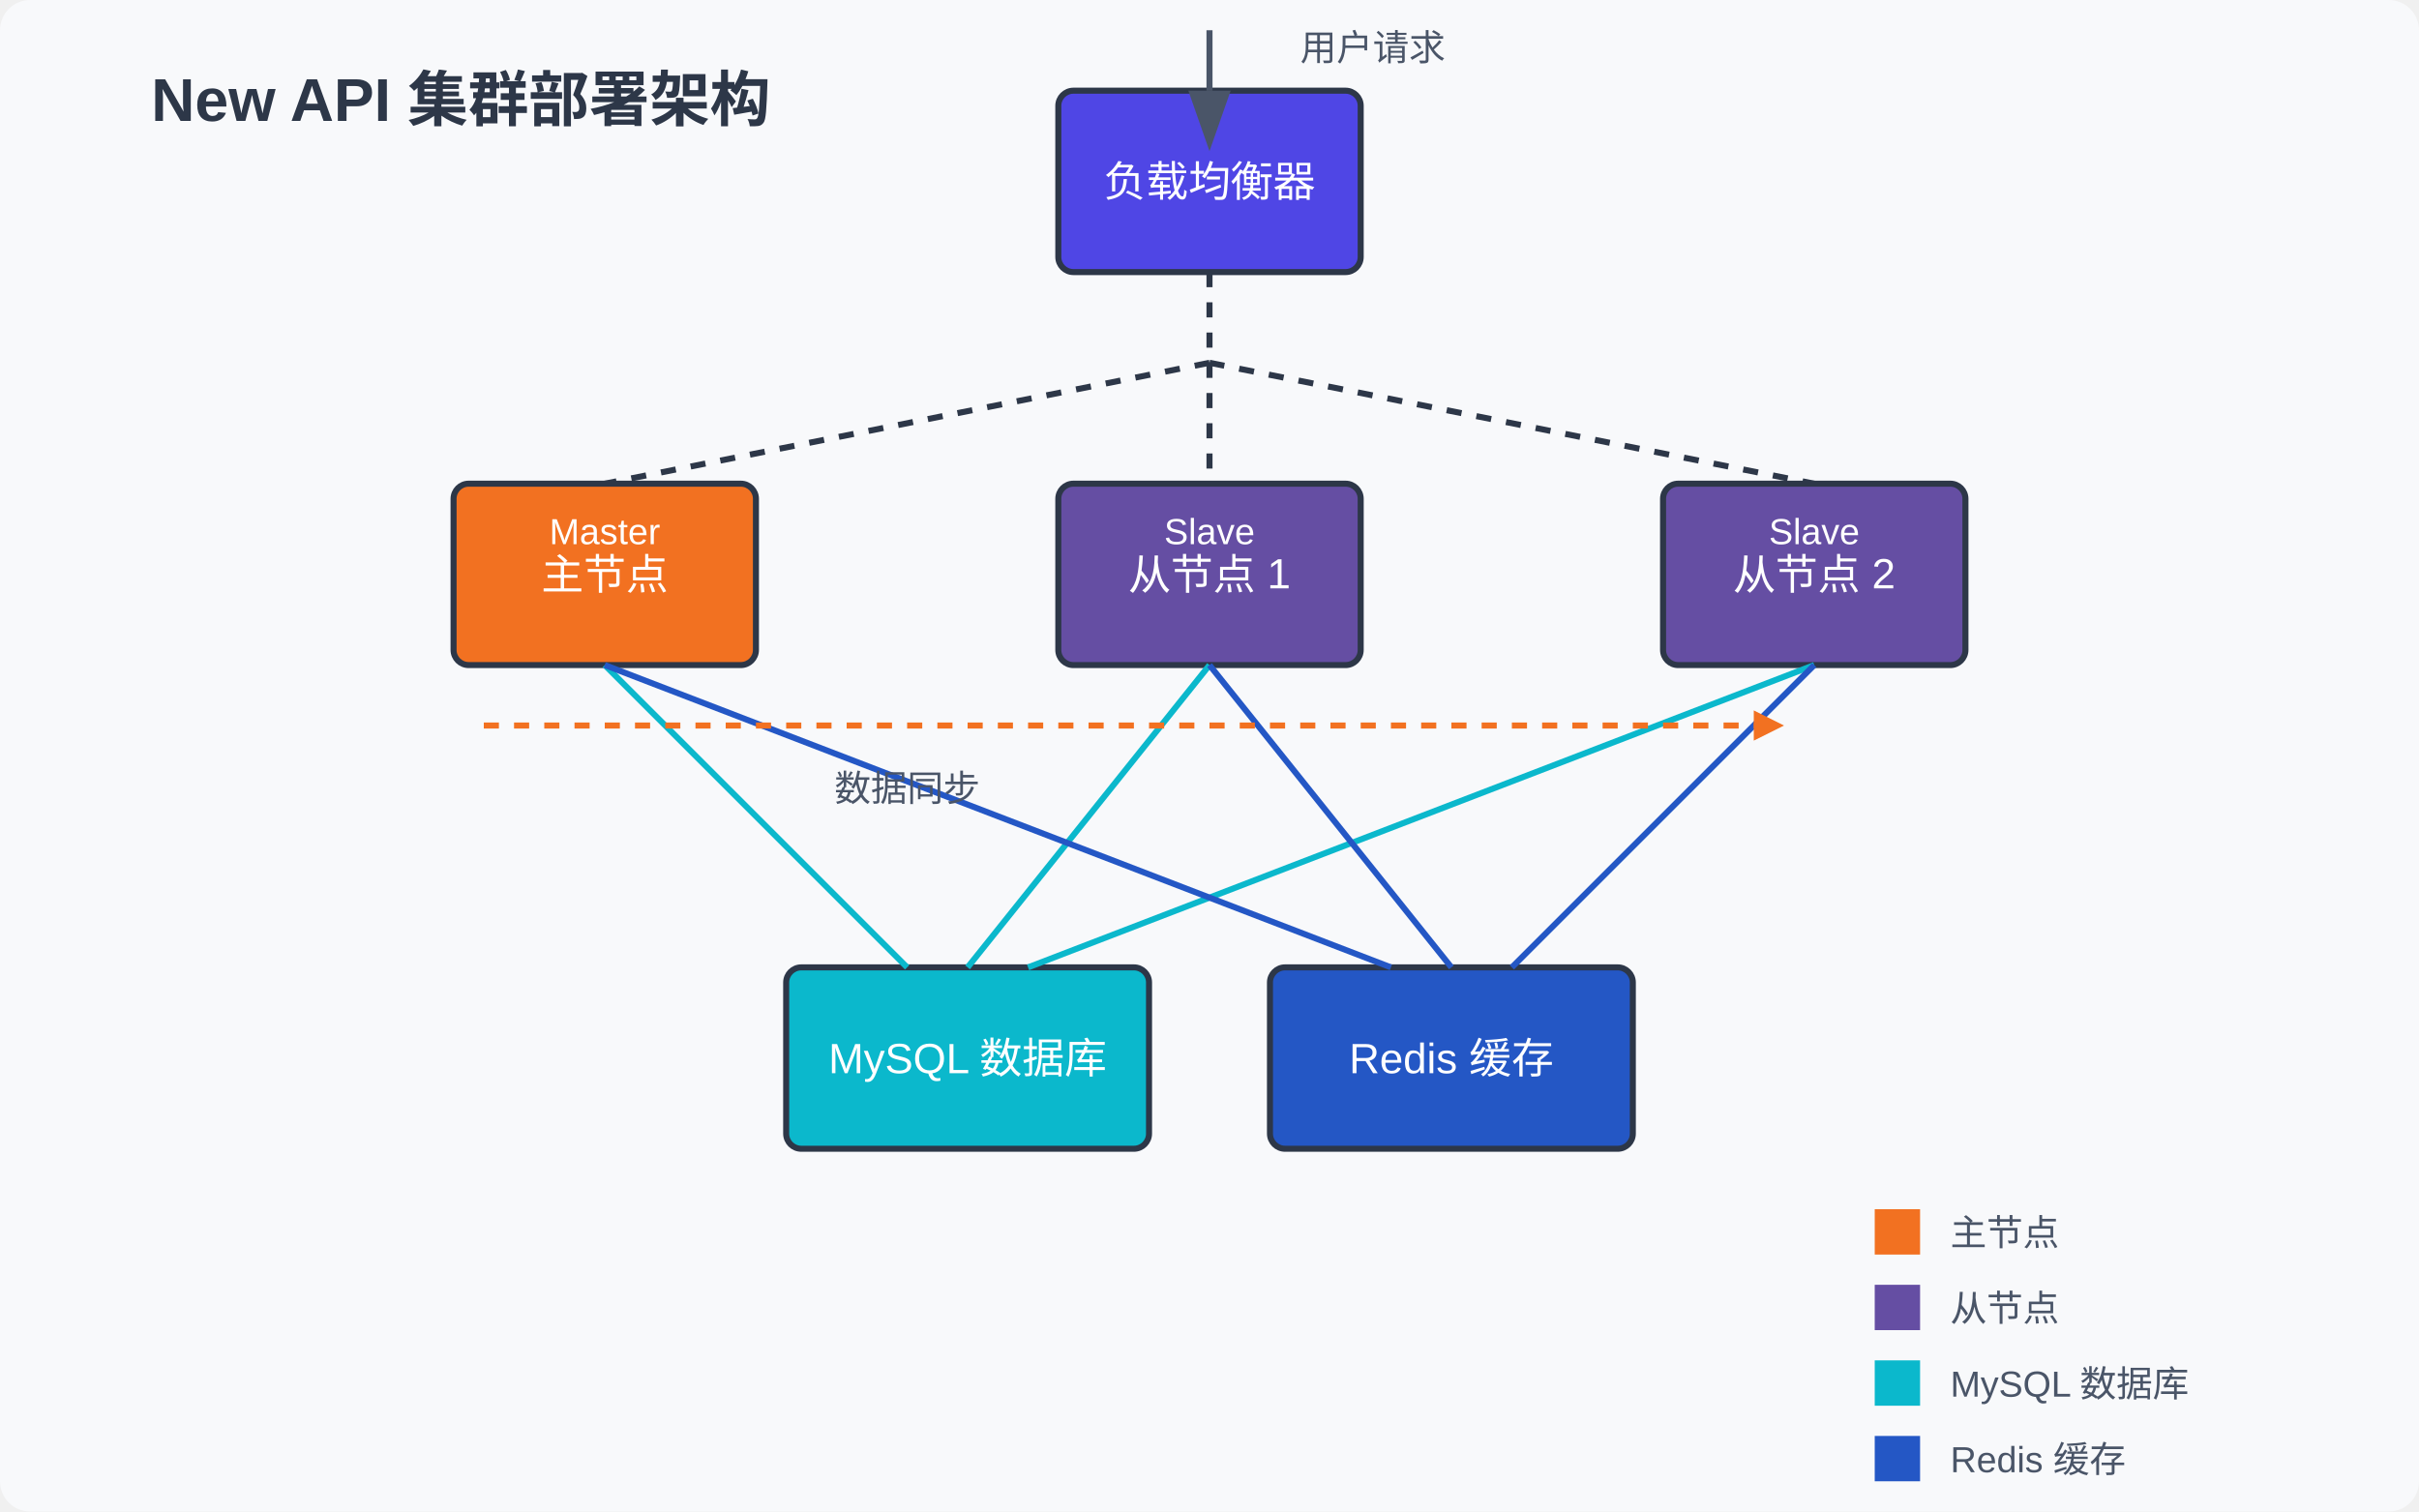
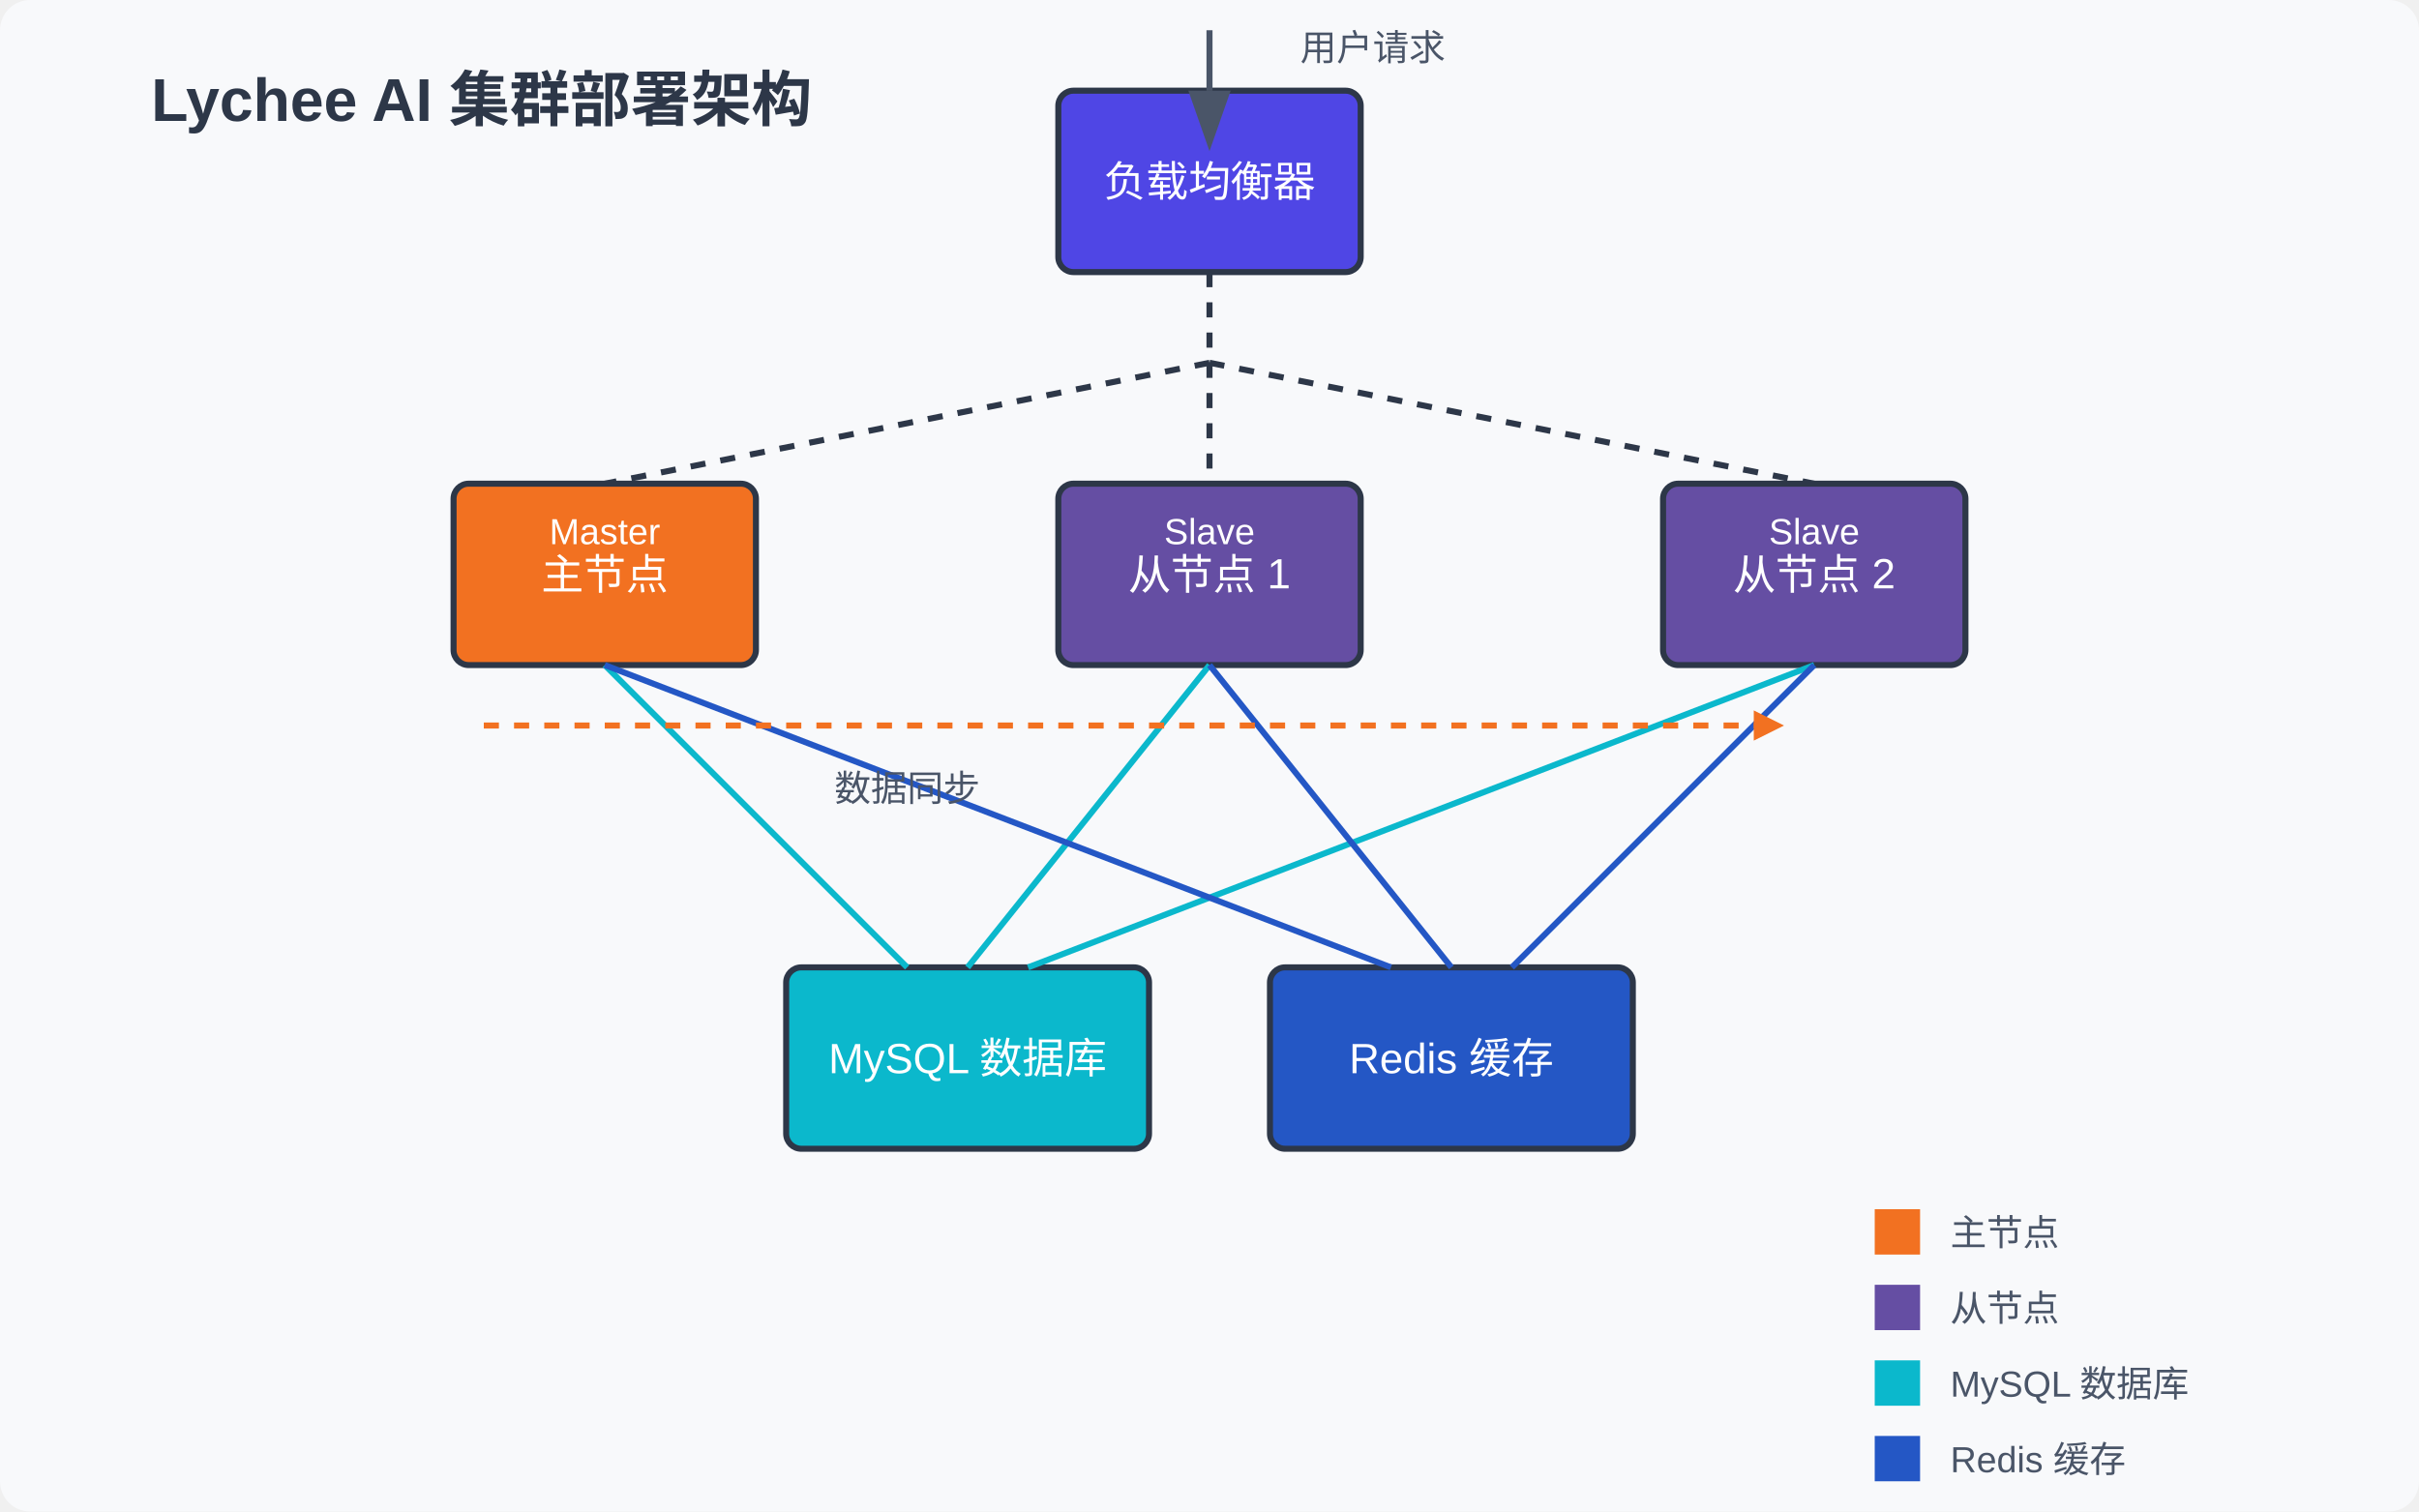
<svg xmlns="http://www.w3.org/2000/svg" width="800" height="500" viewBox="0 0 800 500">
  <rect width="800" height="500" fill="#f8f9fb" rx="10" ry="10" />
  <rect x="350" y="30" width="100" height="60" rx="5" ry="5" fill="#4F46E5" stroke="#2d3748" stroke-width="2" />
  <text x="400" y="65" font-family="Arial" font-size="14" fill="white" text-anchor="middle">负载均衡器</text>
  <line x1="400" y1="90" x2="400" y2="120" stroke="#2d3748" stroke-width="2" stroke-dasharray="5,5" />
  <line x1="400" y1="120" x2="200" y2="160" stroke="#2d3748" stroke-width="2" stroke-dasharray="5,5" />
  <line x1="400" y1="120" x2="400" y2="160" stroke="#2d3748" stroke-width="2" stroke-dasharray="5,5" />
  <line x1="400" y1="120" x2="600" y2="160" stroke="#2d3748" stroke-width="2" stroke-dasharray="5,5" />
  <rect x="150" y="160" width="100" height="60" rx="5" ry="5" fill="#f27121" stroke="#2d3748" stroke-width="2" />
  <text x="200" y="195" font-family="Arial" font-size="14" fill="white" text-anchor="middle">主节点</text>
  <text x="200" y="180" font-family="Arial" font-size="12" fill="white" text-anchor="middle">Master</text>
  <rect x="350" y="160" width="100" height="60" rx="5" ry="5" fill="#654ea3" stroke="#2d3748" stroke-width="2" />
  <text x="400" y="195" font-family="Arial" font-size="14" fill="white" text-anchor="middle">从节点 1</text>
  <text x="400" y="180" font-family="Arial" font-size="12" fill="white" text-anchor="middle">Slave</text>
  <rect x="550" y="160" width="100" height="60" rx="5" ry="5" fill="#654ea3" stroke="#2d3748" stroke-width="2" />
  <text x="600" y="195" font-family="Arial" font-size="14" fill="white" text-anchor="middle">从节点 2</text>
  <text x="600" y="180" font-family="Arial" font-size="12" fill="white" text-anchor="middle">Slave</text>
  <rect x="260" y="320" width="120" height="60" rx="5" ry="5" fill="#0bb8cc" stroke="#2d3748" stroke-width="2" />
  <text x="320" y="355" font-family="Arial" font-size="14" fill="white" text-anchor="middle">MySQL 数据库</text>
  <rect x="420" y="320" width="120" height="60" rx="5" ry="5" fill="#2457c5" stroke="#2d3748" stroke-width="2" />
  <text x="480" y="355" font-family="Arial" font-size="14" fill="white" text-anchor="middle">Redis 缓存</text>
  <line x1="200" y1="220" x2="300" y2="320" stroke="#0bb8cc" stroke-width="2" />
  <line x1="400" y1="220" x2="320" y2="320" stroke="#0bb8cc" stroke-width="2" />
  <line x1="600" y1="220" x2="340" y2="320" stroke="#0bb8cc" stroke-width="2" />
  <line x1="200" y1="220" x2="460" y2="320" stroke="#2457c5" stroke-width="2" />
  <line x1="400" y1="220" x2="480" y2="320" stroke="#2457c5" stroke-width="2" />
  <line x1="600" y1="220" x2="500" y2="320" stroke="#2457c5" stroke-width="2" />
  <line x1="160" y1="240" x2="590" y2="240" stroke="#f27121" stroke-width="2" stroke-dasharray="5,5" />
  <polygon points="590,240 580,235 580,245" fill="#f27121" />
  <text x="300" y="265" font-family="Arial" font-size="12" fill="#4a5568" text-anchor="middle">数据同步</text>
  <path d="M 400 10 L 400 30" stroke="#4a5568" stroke-width="2" marker-end="url(#arrowhead)" />
  <text x="430" y="20" font-family="Arial" font-size="12" fill="#4a5568">用户请求</text>
  <defs>
    <marker id="arrowhead" markerWidth="10" markerHeight="7" refX="0" refY="3.5" orient="auto">
      <polygon points="0 0, 10 3.5, 0 7" fill="#4a5568" />
    </marker>
  </defs>
  <rect x="620" y="400" width="15" height="15" fill="#f27121" />
  <text x="645" y="412" font-family="Arial" font-size="12" fill="#4a5568">主节点</text>
  <rect x="620" y="425" width="15" height="15" fill="#654ea3" />
  <text x="645" y="437" font-family="Arial" font-size="12" fill="#4a5568">从节点</text>
  <rect x="620" y="450" width="15" height="15" fill="#0bb8cc" />
  <text x="645" y="462" font-family="Arial" font-size="12" fill="#4a5568">MySQL 数据库</text>
  <rect x="620" y="475" width="15" height="15" fill="#2457c5" />
  <text x="645" y="487" font-family="Arial" font-size="12" fill="#4a5568">Redis 缓存</text>
-   <text x="50" y="40" font-family="Arial" font-size="20" font-weight="bold" fill="#2d3748">New API 集群部署架构</text>
+   <text x="50" y="40" font-family="Arial" font-size="20" font-weight="bold" fill="#2d3748">Lychee AI 集群部署架构</text>
</svg>
